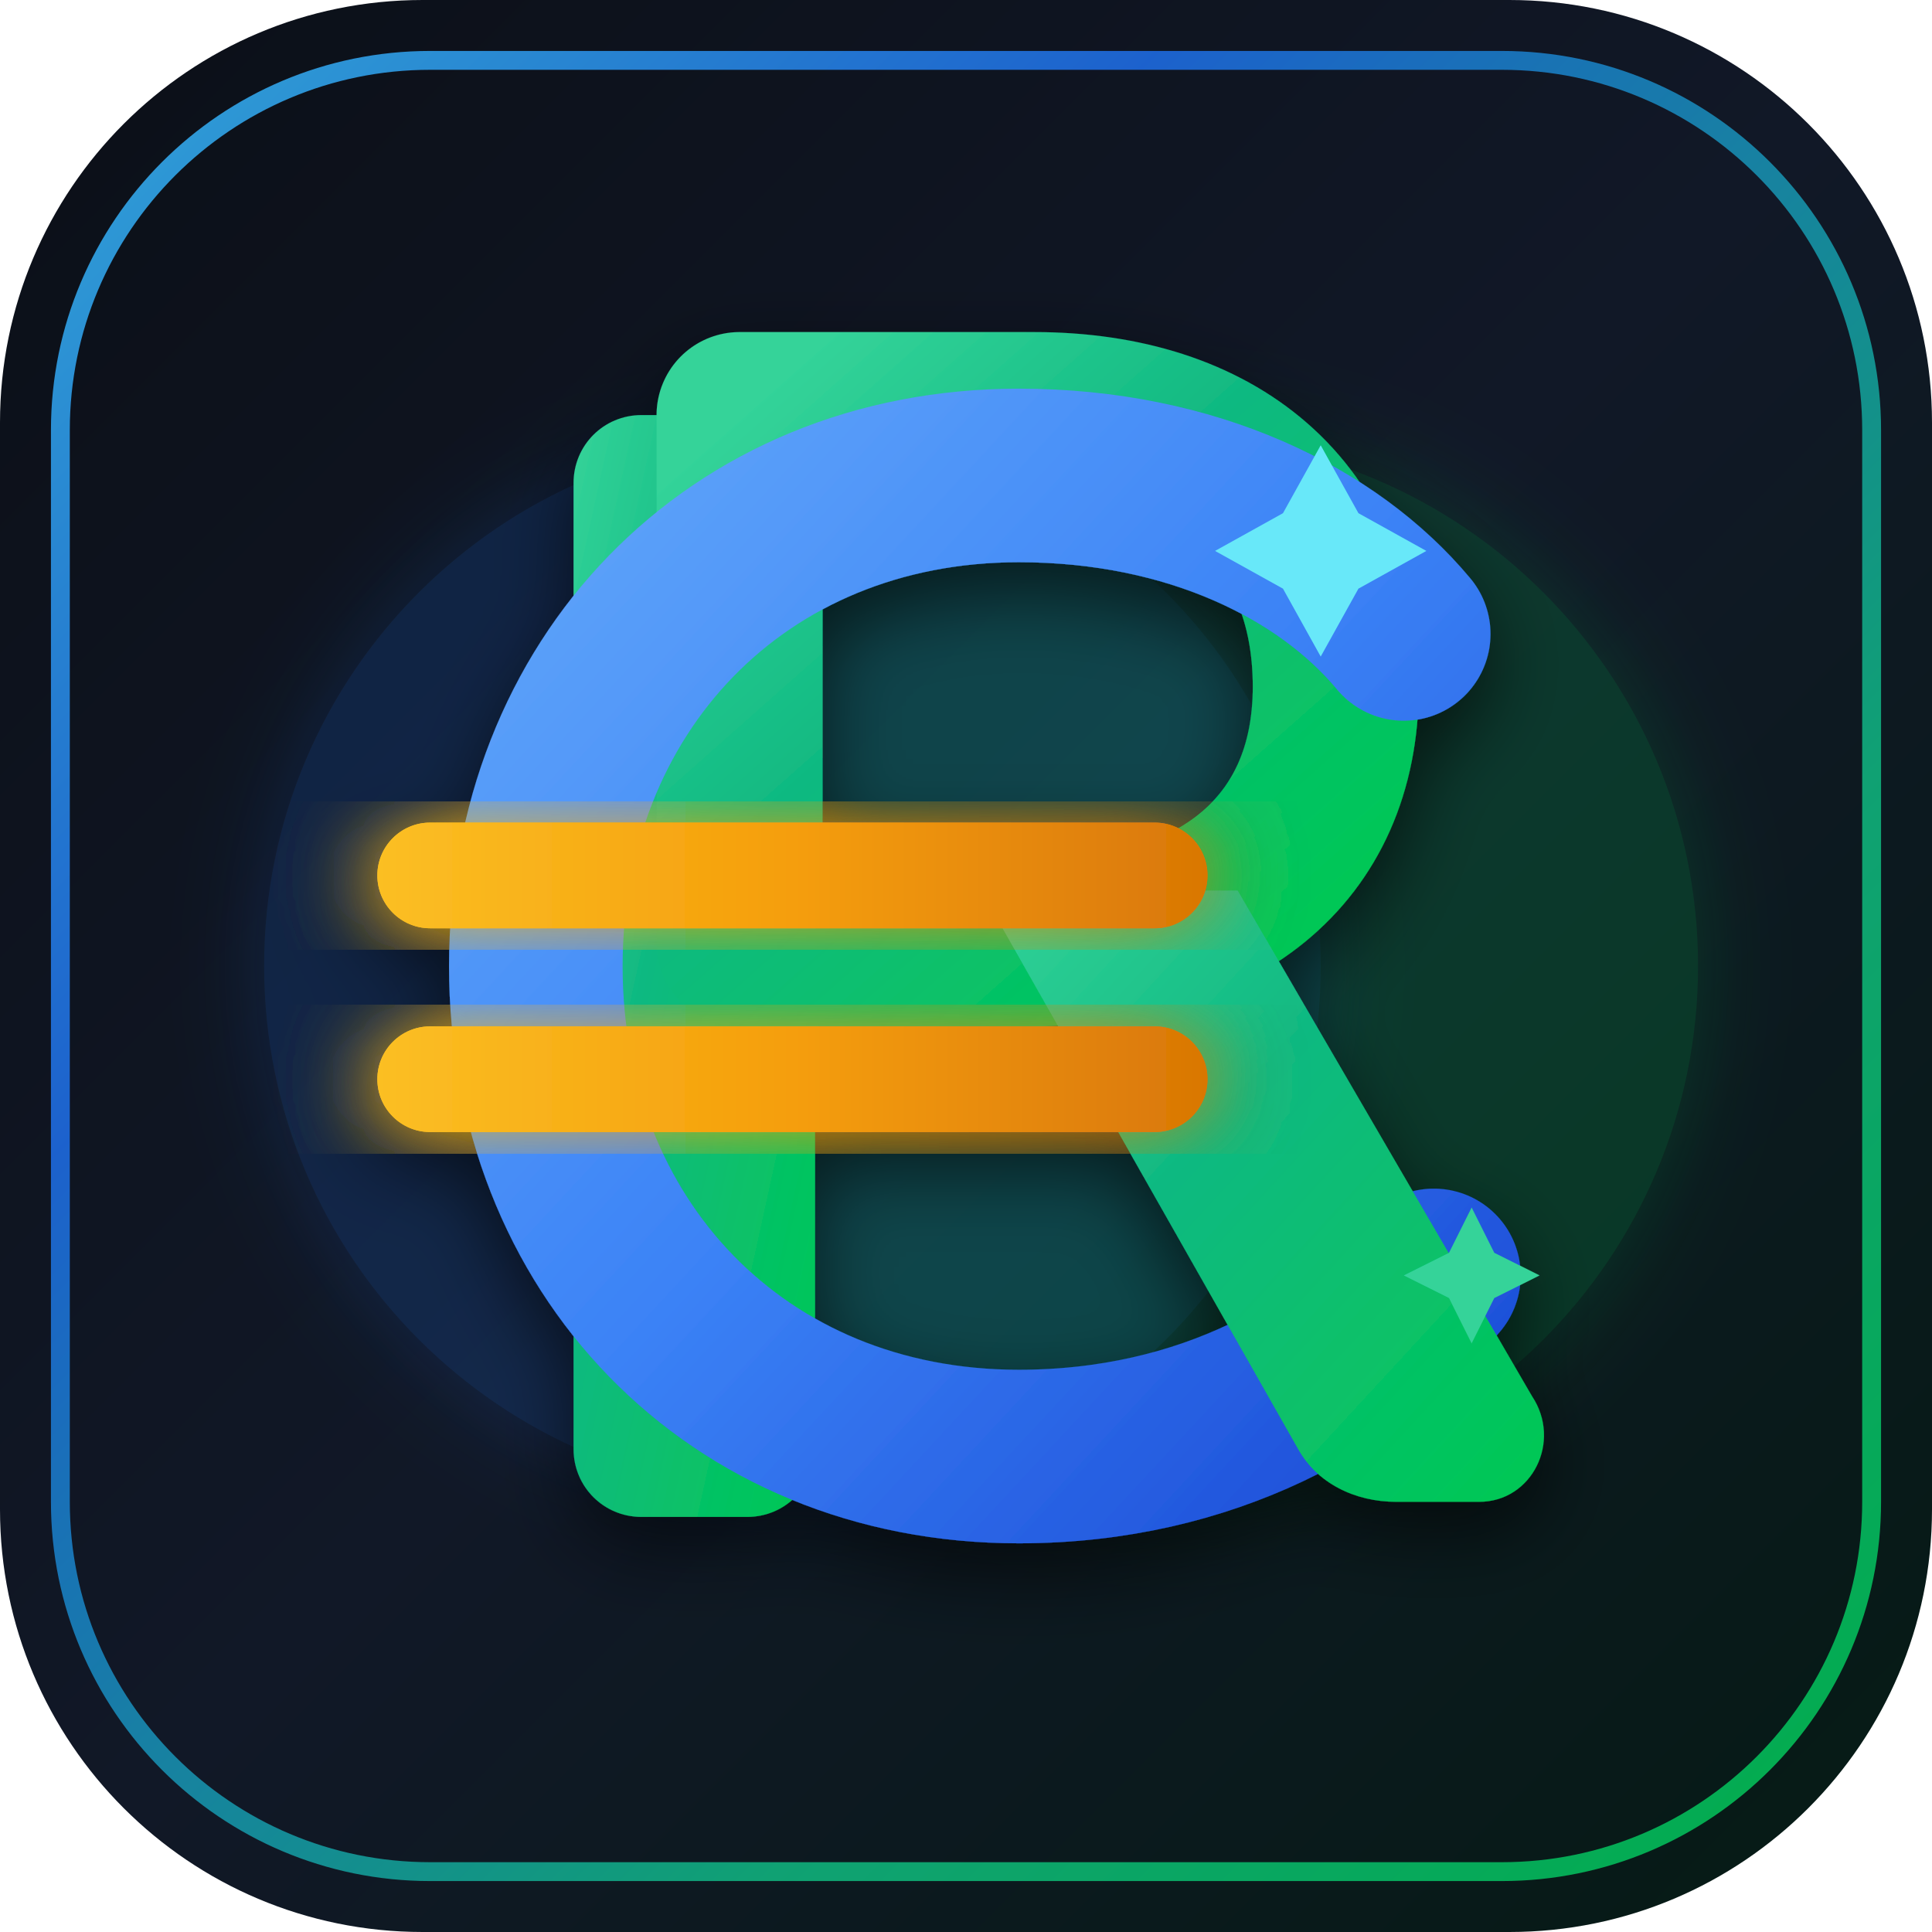
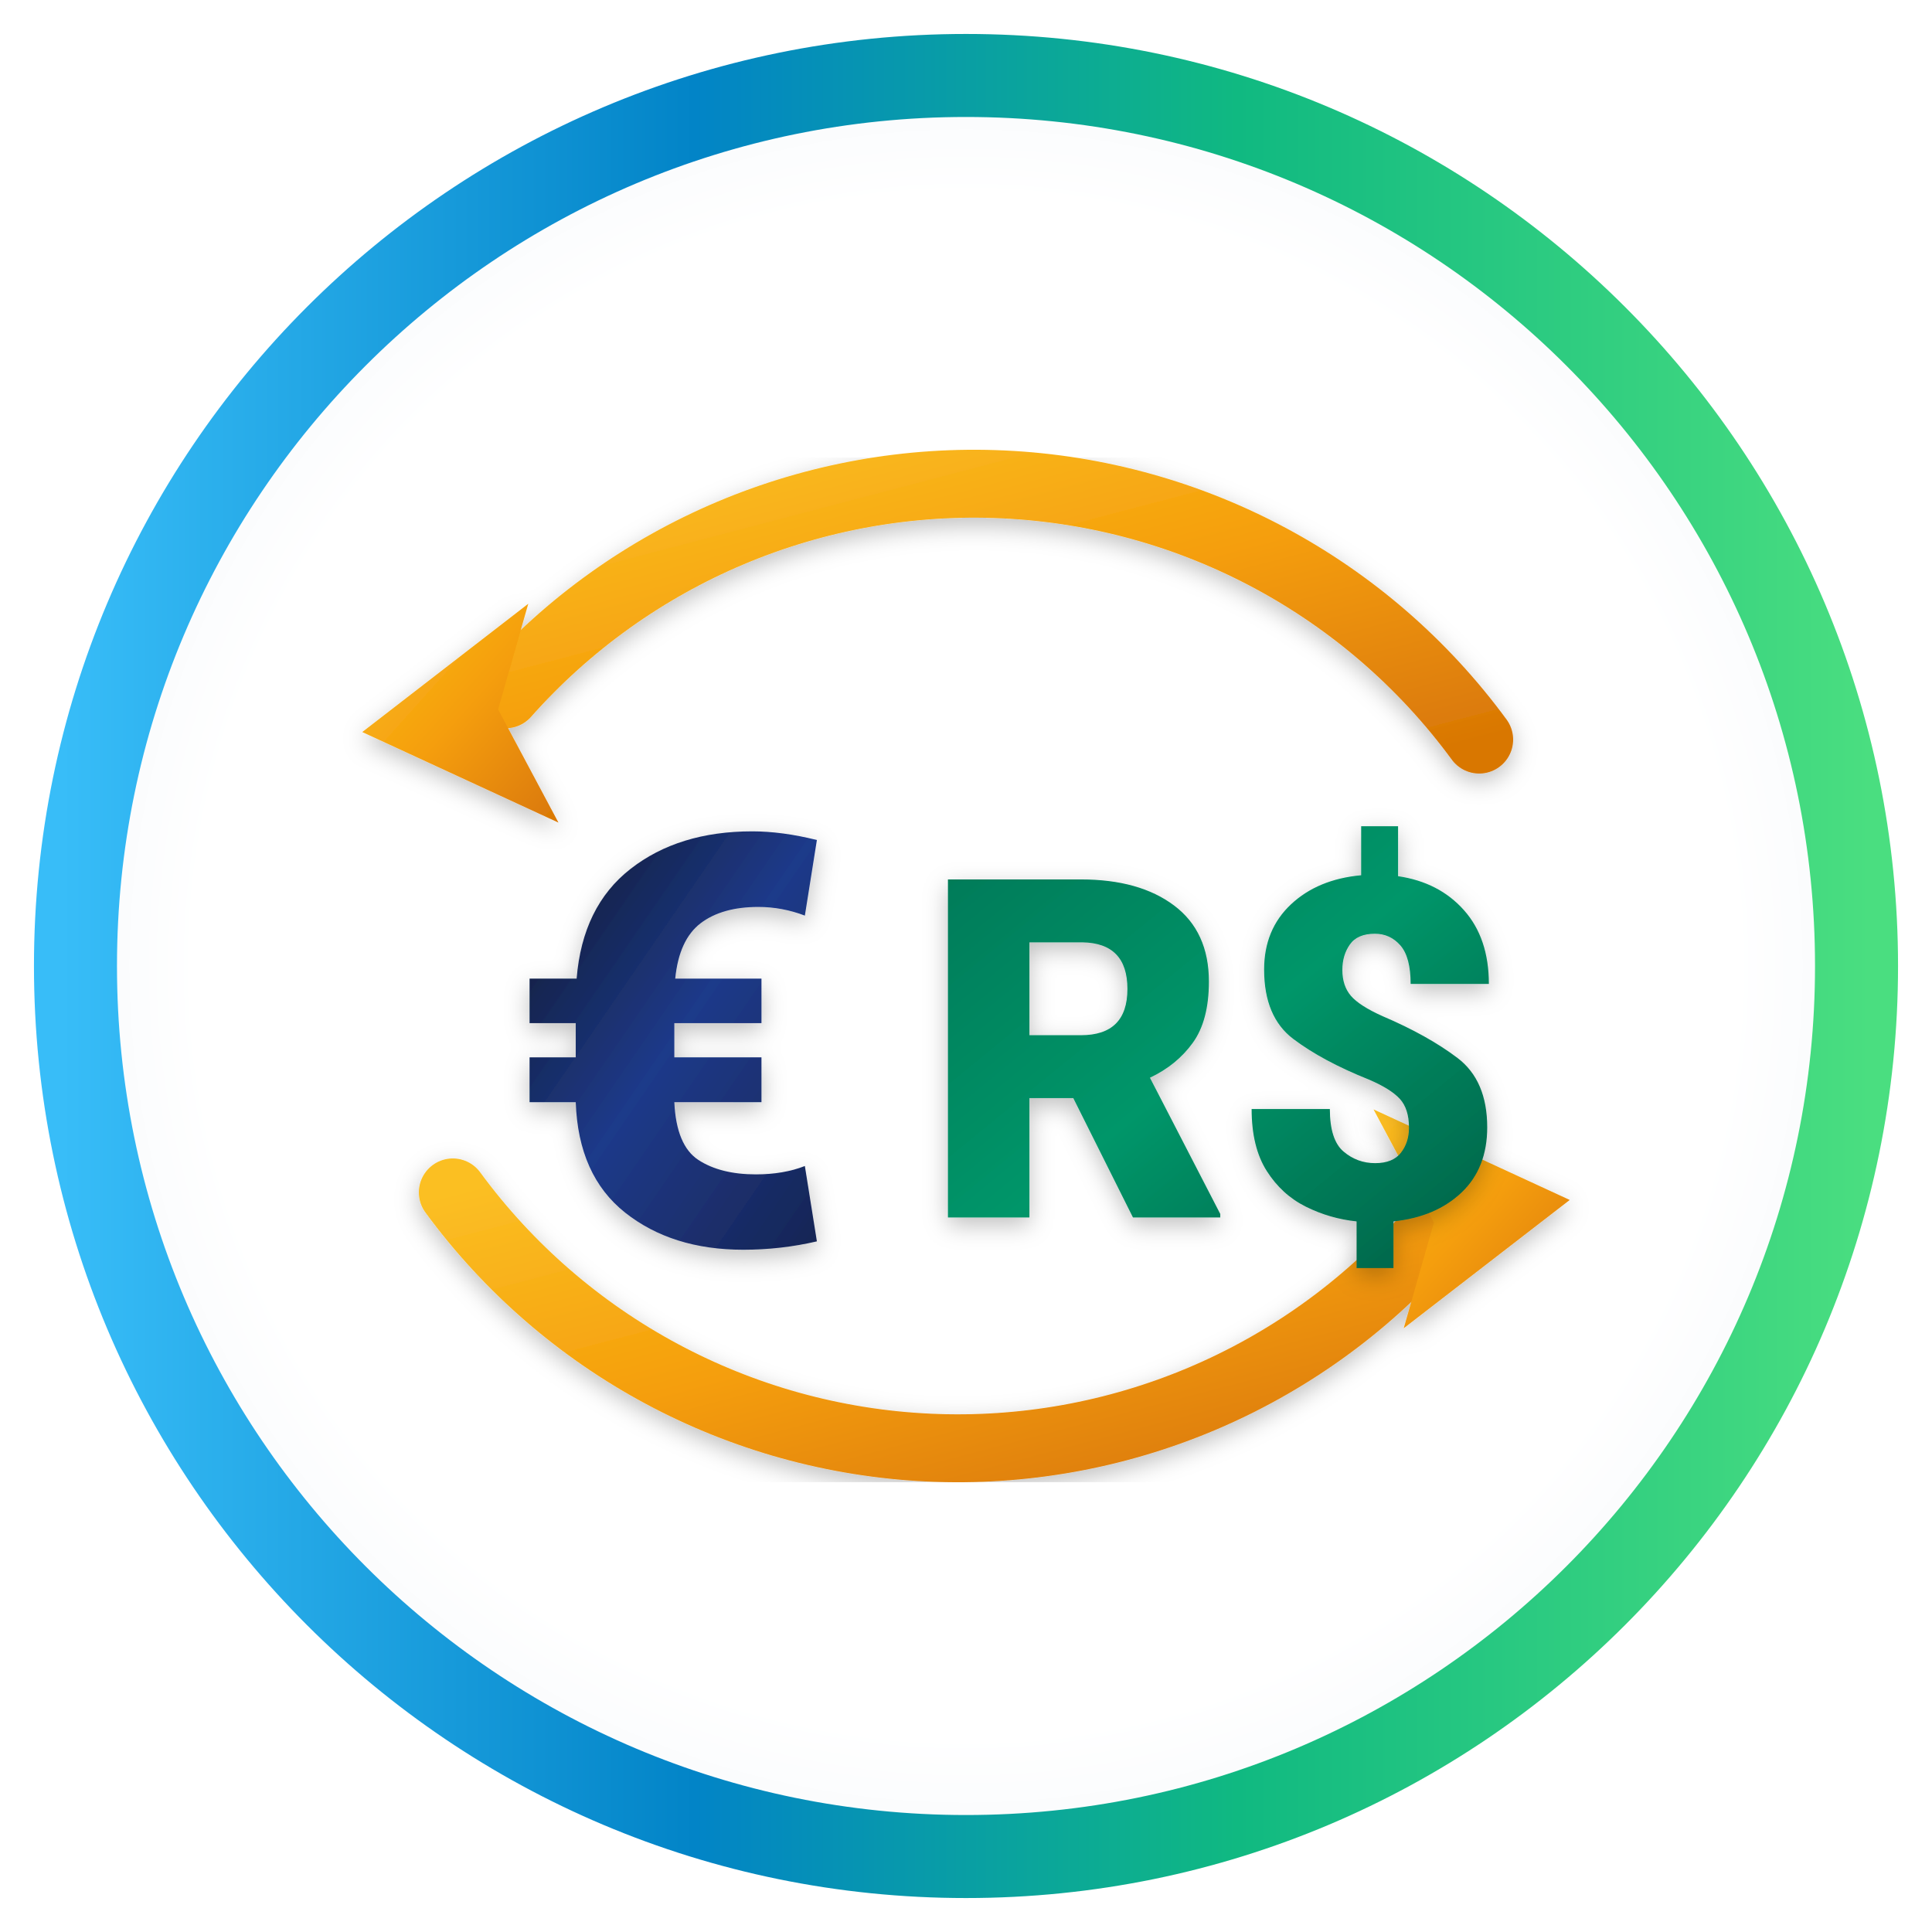
<svg xmlns="http://www.w3.org/2000/svg" viewBox="0 0 512 512" width="100%" height="100%">
  <defs>
-     <linearGradient id="bgGrad" x1="0%" y1="0%" x2="100%" y2="100%">
-       <stop offset="0%" stop-color="#0b0f17" />
-       <stop offset="50%" stop-color="#111827" />
-       <stop offset="100%" stop-color="#051b14" />
+     <radialGradient id="dinheuroDiscBg" cx="50%" cy="50%" r="50%">
+       <stop offset="0%" stop-color="#ffffff" />
+       <stop offset="85%" stop-color="#ffffff" />
+       <stop offset="100%" stop-color="#f8fafc" />
+     </radialGradient>
+     <linearGradient id="dinheuroBorderGrad" x1="0%" y1="50%" x2="100%" y2="50%">
+       <stop offset="0%" stop-color="#38bdf8" />
+       <stop offset="35%" stop-color="#0284c7" />
+       <stop offset="65%" stop-color="#10b981" />
+       <stop offset="100%" stop-color="#4ade80" />
    </linearGradient>
-     <linearGradient id="borderGrad" x1="0%" y1="0%" x2="100%" y2="100%">
-       <stop offset="0%" stop-color="#38bdf8" />
-       <stop offset="30%" stop-color="#1f6feb" />
-       <stop offset="70%" stop-color="#10b981" />
-       <stop offset="100%" stop-color="#00c853" />
-     </linearGradient>
-     <linearGradient id="euroGrad" x1="0%" y1="0%" x2="100%" y2="100%">
-       <stop offset="0%" stop-color="#60a5fa" />
-       <stop offset="50%" stop-color="#3b82f6" />
-       <stop offset="100%" stop-color="#1d4ed8" />
-     </linearGradient>
-     <linearGradient id="realGrad" x1="0%" y1="0%" x2="100%" y2="100%">
-       <stop offset="0%" stop-color="#34d399" />
-       <stop offset="40%" stop-color="#10b981" />
-       <stop offset="100%" stop-color="#00c853" />
-     </linearGradient>
-     <linearGradient id="goldGrad" x1="0%" y1="0%" x2="100%" y2="0%">
+     <linearGradient id="dinheuroArrowGrad" x1="0%" y1="0%" x2="100%" y2="100%">
      <stop offset="0%" stop-color="#fbbf24" />
      <stop offset="50%" stop-color="#f59e0b" />
      <stop offset="100%" stop-color="#d97706" />
    </linearGradient>
-     <filter id="glow" x="-20%" y="-20%" width="140%" height="140%">
-       <feGaussianBlur stdDeviation="12" result="blur" />
-       <feComposite in="SourceGraphic" in2="blur" operator="over" />
-     </filter>
-     <filter id="shadow" x="-20%" y="-20%" width="140%" height="140%">
-       <feDropShadow dx="0" dy="8" stdDeviation="10" flood-color="#000000" flood-opacity="0.6" />
+     <linearGradient id="euroDarkNavyGrad" x1="0%" y1="0%" x2="100%" y2="100%">
+       <stop offset="0%" stop-color="#0f172a" />
+       <stop offset="50%" stop-color="#1e3a8a" />
+       <stop offset="100%" stop-color="#172554" />
+     </linearGradient>
+     <linearGradient id="realEmeraldGrad" x1="0%" y1="0%" x2="100%" y2="100%">
+       <stop offset="0%" stop-color="#047857" />
+       <stop offset="50%" stop-color="#059669" />
+       <stop offset="100%" stop-color="#065f46" />
+     </linearGradient>
+     <filter id="logoDepth" x="-10%" y="-10%" width="120%" height="120%">
+       <feDropShadow dx="0" dy="2" stdDeviation="3" flood-color="#000000" flood-opacity="0.25" />
    </filter>
  </defs>
-   <rect width="512" height="512" rx="112" fill="url(#bgGrad)" />
-   <rect x="16" y="16" width="480" height="480" rx="98" fill="none" stroke="url(#borderGrad)" stroke-width="5" stroke-opacity="0.85" />
-   <circle cx="210" cy="256" r="140" fill="#1f6feb" opacity="0.18" filter="url(#glow)" />
-   <circle cx="310" cy="256" r="140" fill="#00c853" opacity="0.18" filter="url(#glow)" />
-   <g filter="url(#shadow)">
-     <path d="M152 128 C152 118 160 110 170 110 L198 110 C208 110 216 118 216 128 L216 384 C216 394 208 402 198 402 L170 402 C160 402 152 394 152 384 Z" fill="url(#realGrad)" />
-     <path d="M196 110 L274 110 C322 110 354 136 354 182 C354 226 322 250 274 250 L196 250 Z" fill="none" stroke="url(#realGrad)" stroke-width="44" stroke-linecap="round" stroke-linejoin="round" />
-     <path d="M372 168 C352 144 316 126 270 126 C195 126 142 182 142 256 C142 330 195 386 270 386 C320 386 358 364 380 338" fill="none" stroke="url(#euroGrad)" stroke-width="46" stroke-linecap="round" />
-     <path d="M260 236 L344 384 C349 393 359 398 370 398 L392 398 C406 398 414 382 406 370 L328 236 Z" fill="url(#realGrad)" />
-     <rect x="100" y="218" width="220" height="28" rx="14" fill="url(#goldGrad)" filter="url(#glow)" />
-     <rect x="100" y="218" width="220" height="28" rx="14" fill="url(#goldGrad)" />
-     <rect x="100" y="272" width="220" height="28" rx="14" fill="url(#goldGrad)" filter="url(#glow)" />
-     <rect x="100" y="272" width="220" height="28" rx="14" fill="url(#goldGrad)" />
-     <polygon points="350,118 360,136 378,146 360,156 350,174 340,156 322,146 340,136" fill="#67e8f9" />
-     <polygon points="390,320 396,332 408,338 396,344 390,356 384,344 372,338 384,332" fill="#34d399" />
+   <circle cx="256" cy="256" r="236" fill="url(#dinheuroDiscBg)" stroke="url(#dinheuroBorderGrad)" stroke-width="22" />
+   <g filter="url(#logoDepth)">
+     <path d="M 392 196 A 166 166 0 0 0 134 184" fill="none" stroke="url(#dinheuroArrowGrad)" stroke-width="18" stroke-linecap="round" />
+     <path d="M 96 194 L 140 160 L 132 188 L 148 218 Z" fill="url(#dinheuroArrowGrad)" />
+   </g>
+   <g filter="url(#logoDepth)">
+     <path d="M 120 316 A 166 166 0 0 0 378 328" fill="none" stroke="url(#dinheuroArrowGrad)" stroke-width="18" stroke-linecap="round" />
+     <path d="M 416 318 L 372 352 L 380 324 L 364 294 Z" fill="url(#dinheuroArrowGrad)" />
+   </g>
+   <g filter="url(#logoDepth)">
+     <text x="178" y="288" font-family="system-ui, -apple-system, sans-serif, 'Segoe UI', Roboto" font-size="152" font-weight="900" fill="url(#euroDarkNavyGrad)" text-anchor="middle" dominant-baseline="middle">
+       €
+     </text>
+     <text x="322" y="288" font-family="system-ui, -apple-system, sans-serif, 'Segoe UI', Roboto" font-size="126" font-weight="900" fill="url(#realEmeraldGrad)" text-anchor="middle" dominant-baseline="middle">
+       R$
+     </text>
  </g>
</svg>
